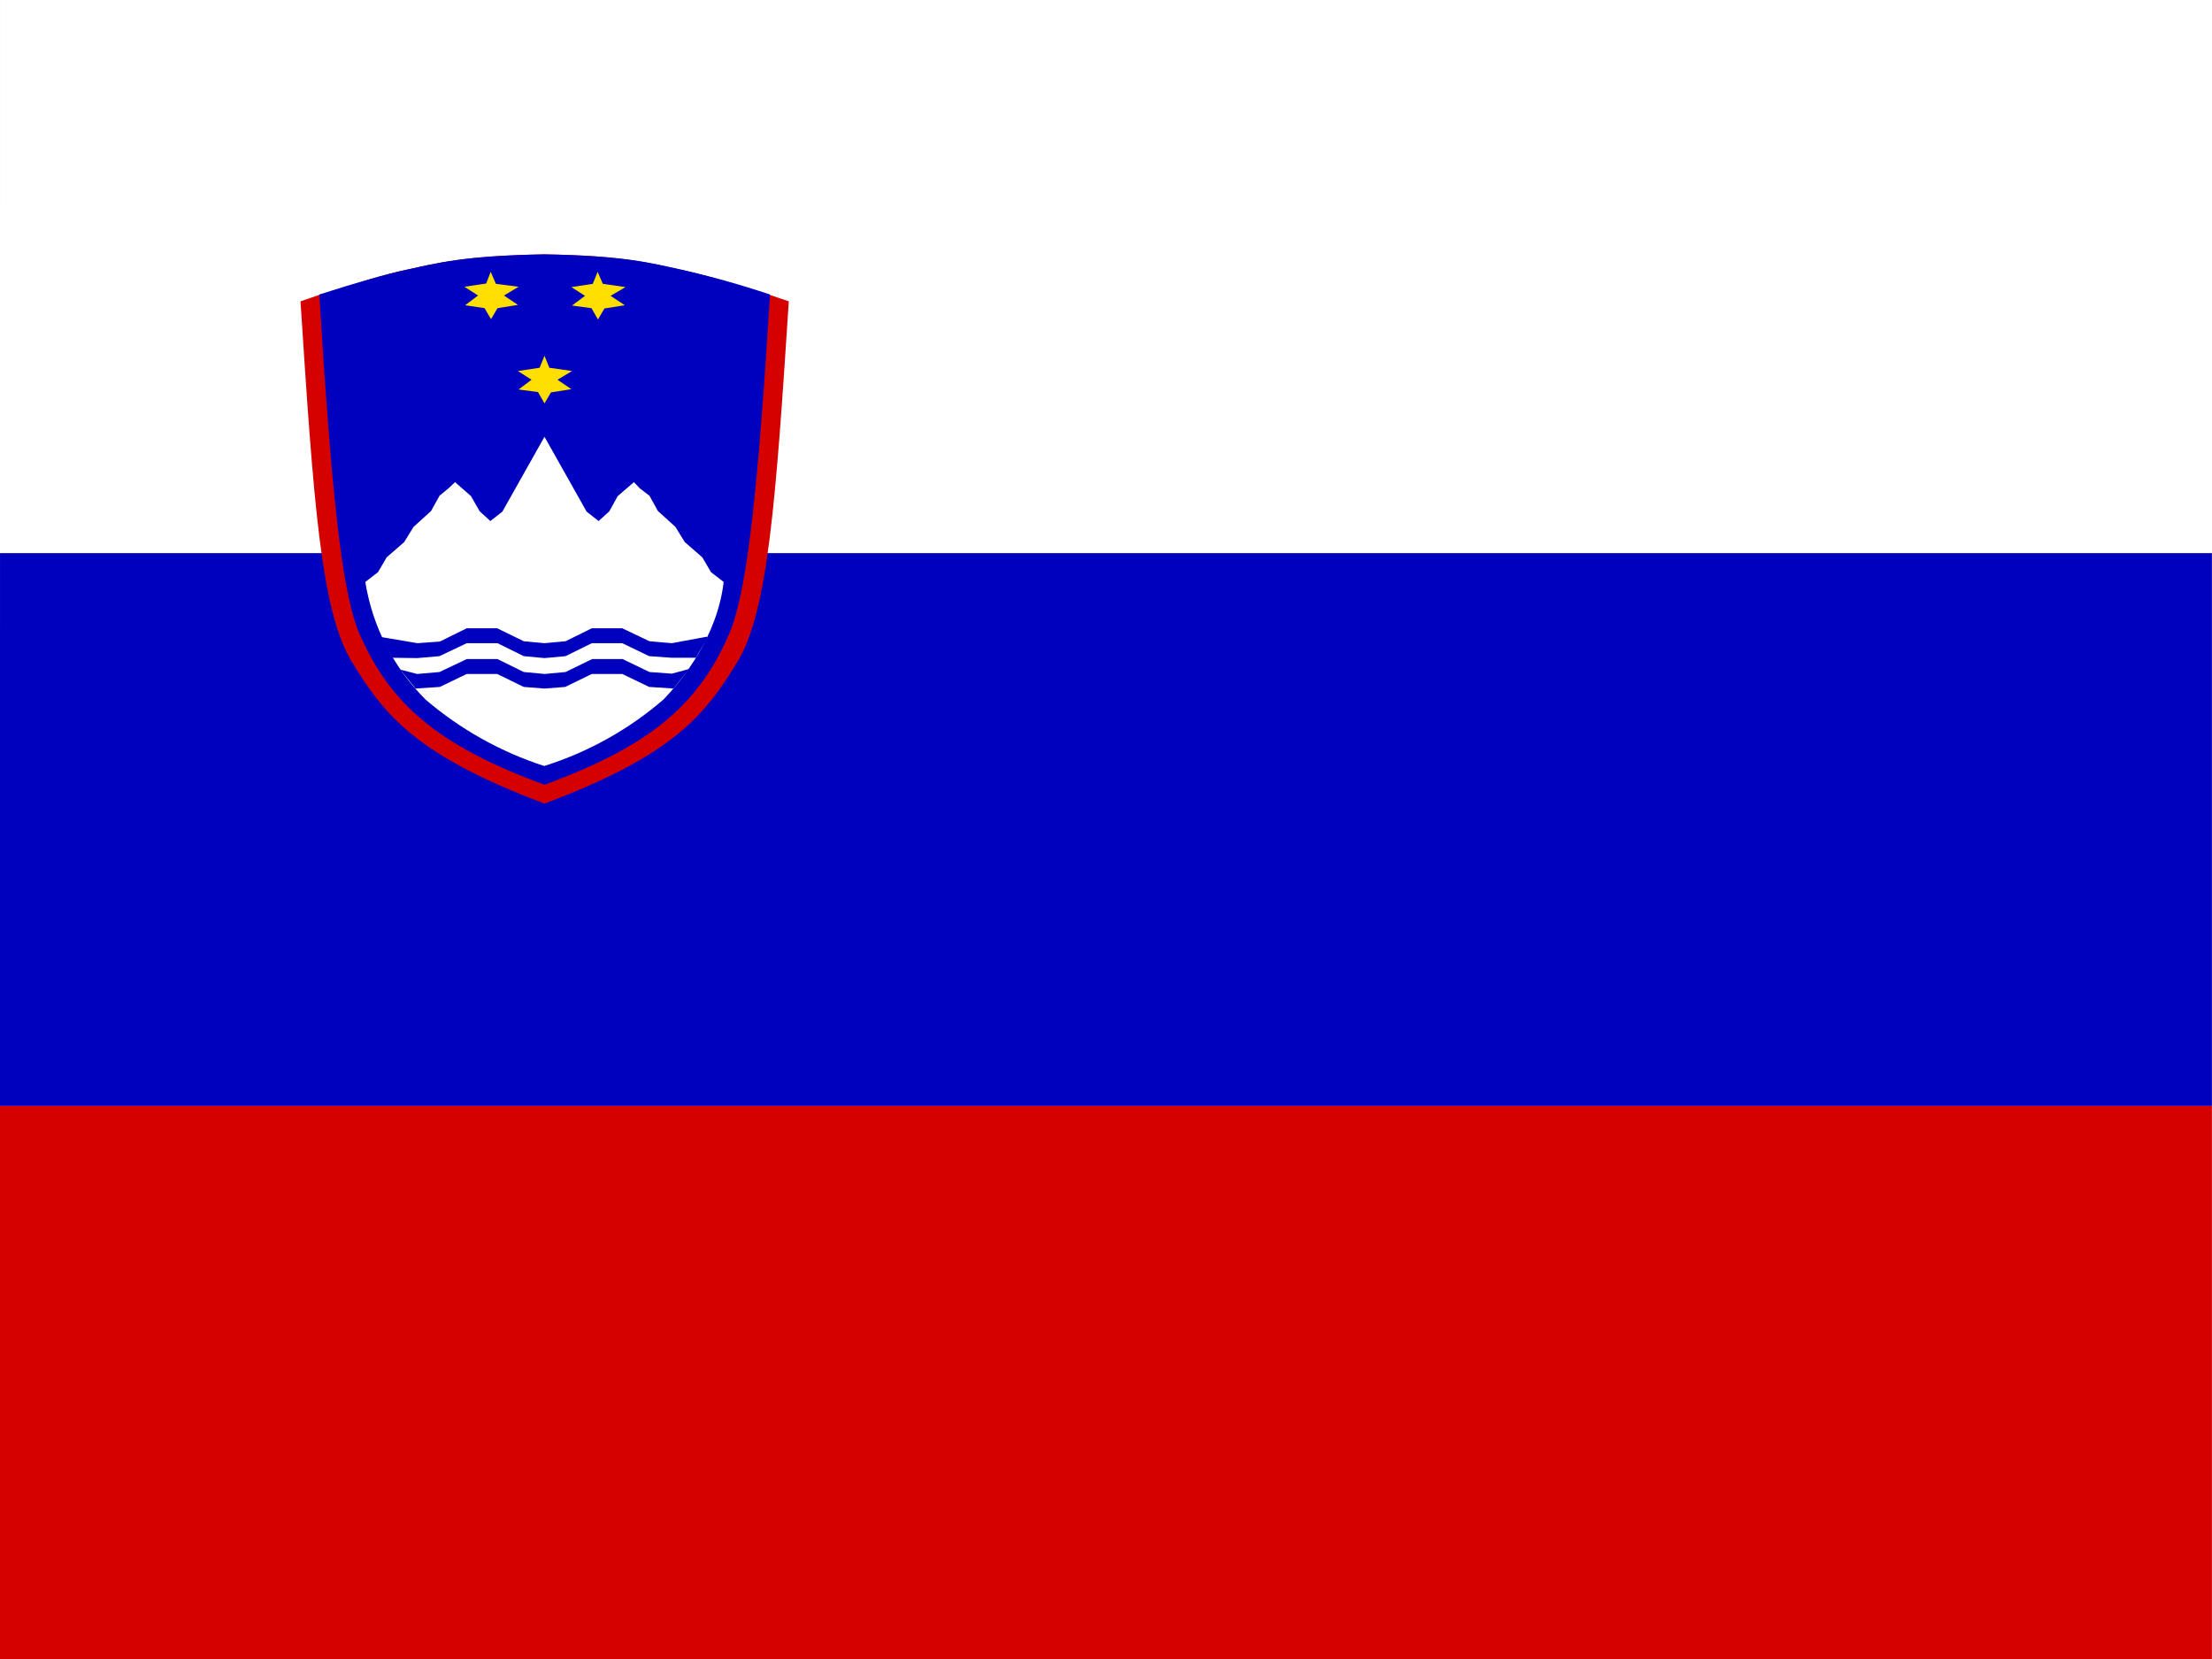
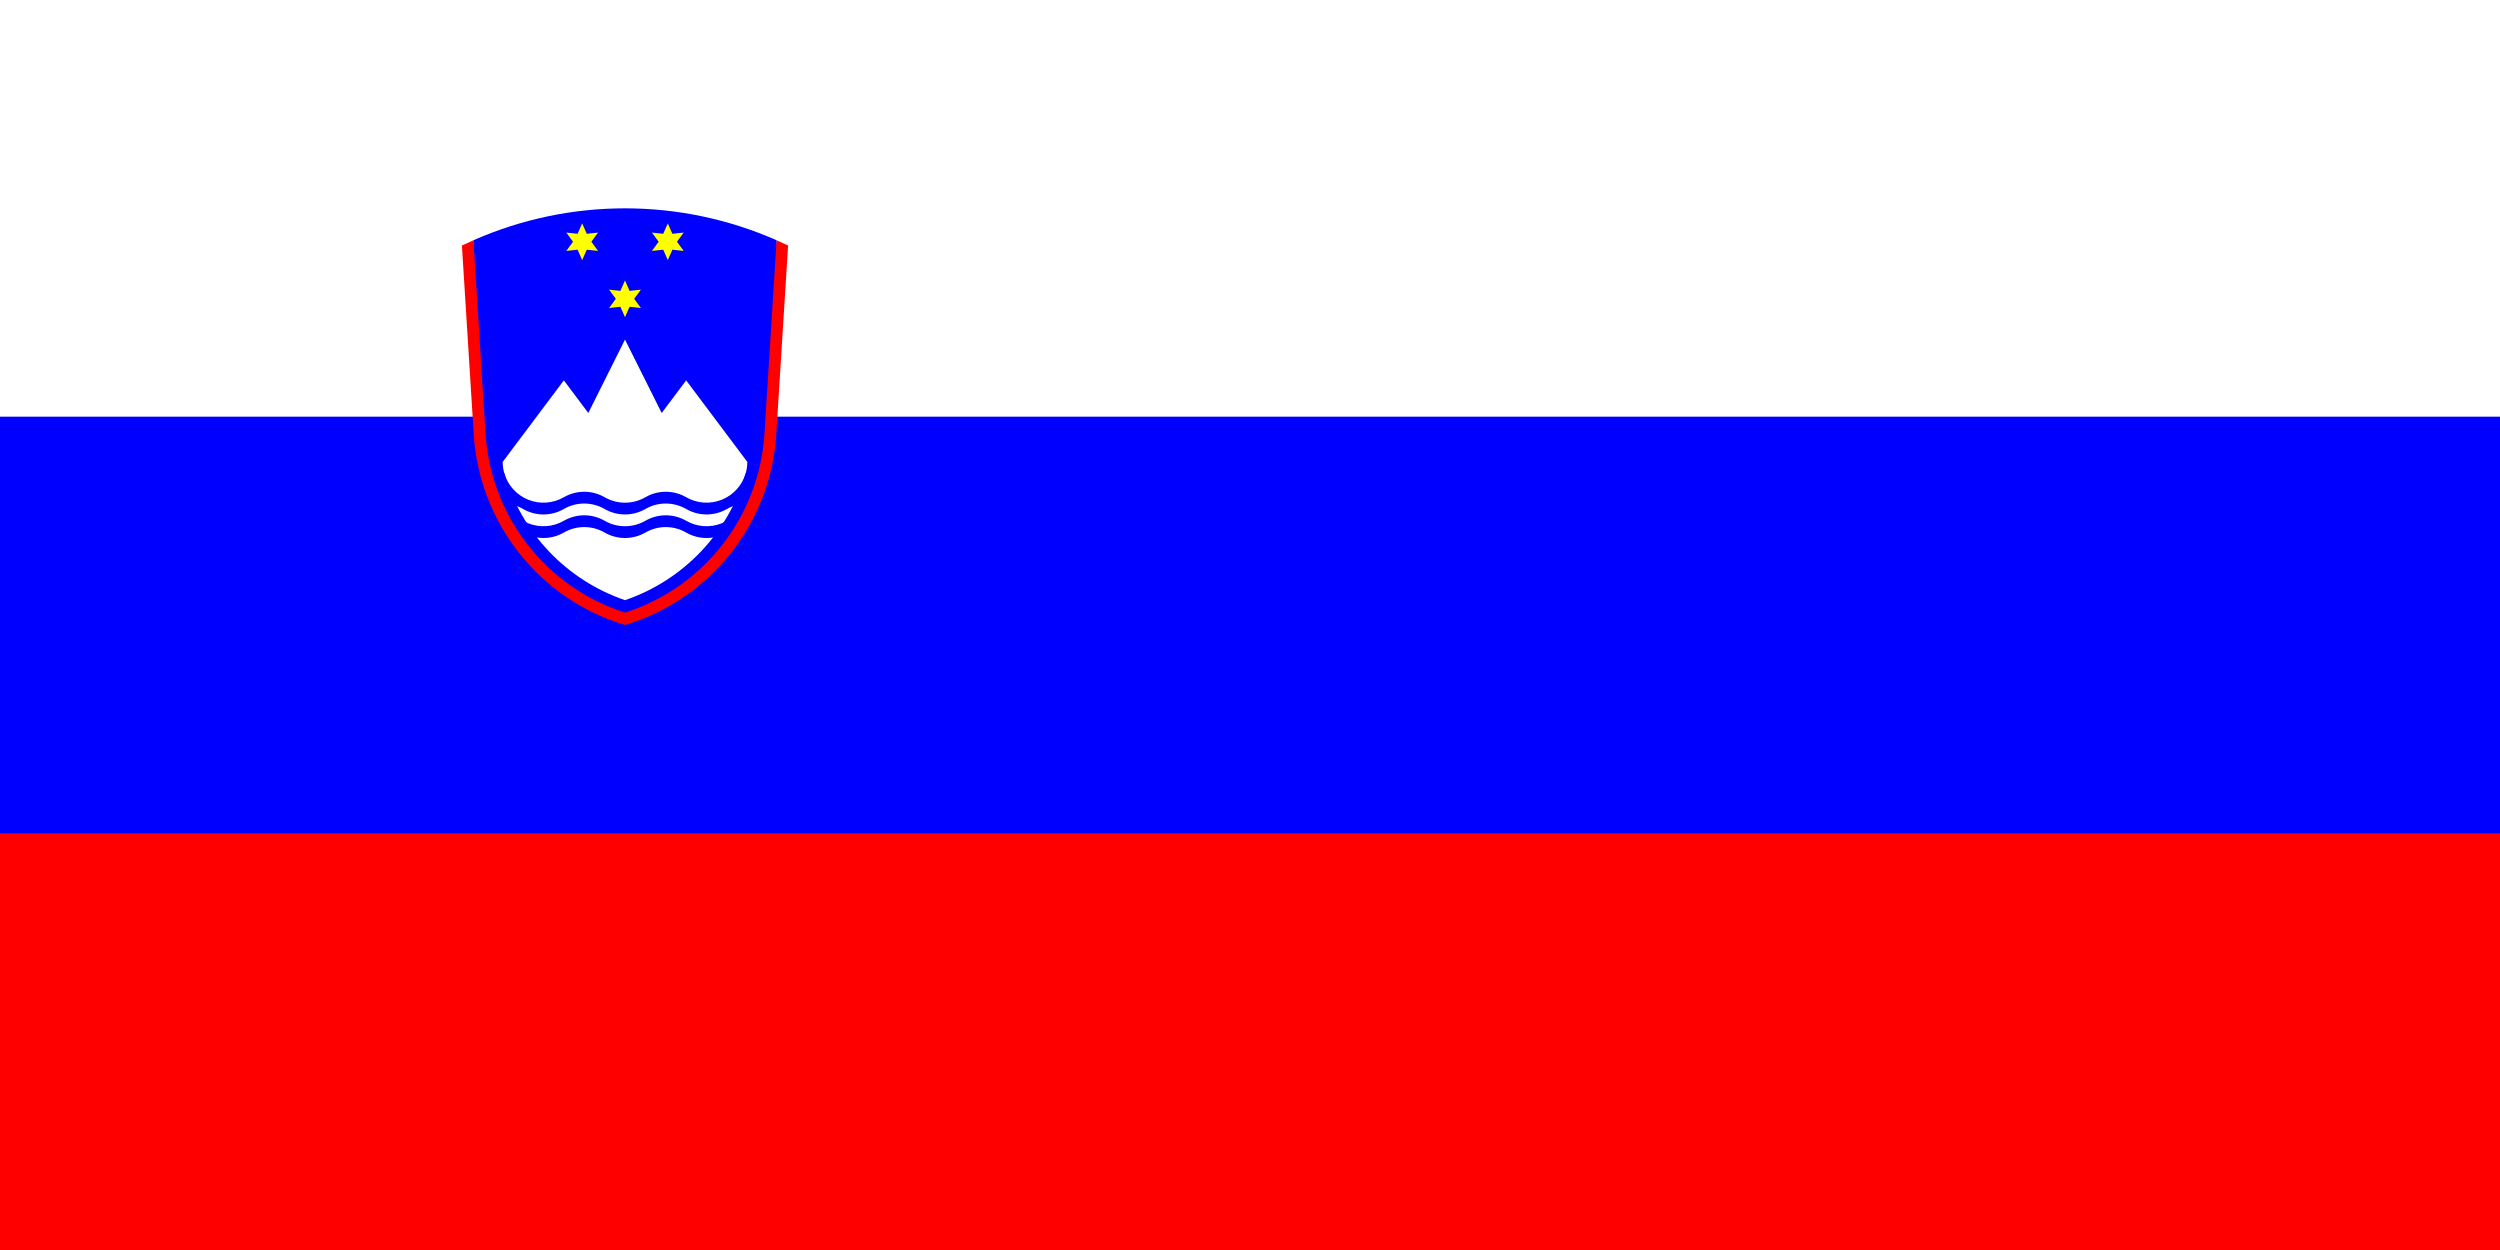
- <svg xmlns="http://www.w3.org/2000/svg" id="flag-icons-si" viewBox="0 0 640 480">
-   <defs>
-     <clipPath id="si-a">
-       <path fill-opacity=".7" d="M-15 0h682.6v512H-15.1z" />
-     </clipPath>
-   </defs>
-   <g fill-rule="evenodd" stroke-width="1pt" clip-path="url(#si-a)" transform="translate(14.1)scale(.9375)">
-     <path fill="#fff" d="M-62 0H962v512H-62z" />
-     <path fill="#d50000" d="M-62 341.3H962V512H-62z" />
-     <path fill="#0000bf" d="M-62 170.7H962v170.6H-62z" />
-     <path fill="#d50000" d="M228.4 93c-4 61.6-6.4 95.4-15.7 111-10.2 16.8-20 29.1-59.7 44-39.6-14.9-49.4-27.2-59.6-44-9.4-15.6-11.7-49.4-15.7-111l5.8-2c11.8-3.6 20.6-6.5 27.1-7.8 9.3-2 17.3-4.2 42.3-4.7 25 .4 33 2.8 42.3 4.8q9.7 2.1 27.3 7.7z" />
-     <path fill="#0000bf" d="M222.6 91c-3.8 61.5-7 89.7-12 103.2-9.6 23.2-24.8 35.9-57.6 48-32.8-12.1-48-24.8-57.7-48-5-13.6-8-41.7-11.8-103.3q17.4-5.6 27.1-7.7c9.3-2 17.3-4.3 42.3-4.7 25 .4 33 2.7 42.3 4.7a284 284 0 0 1 27.4 7.7z" />
-     <path fill="#ffdf00" d="m153 109.8 1.5 3.7 7 1-4.5 2.7 4.3 2.9-6.3 1-2 3.4-2-3.5-6-.8 4-3-4.2-2.7 6.7-1z" />
-     <path fill="#fff" d="m208.3 179.6-3.9-3-2.7-4.6-5.4-4.7-2.9-4.7-5.4-4.9-2.6-4.7-3-2.3-1.8-1.9-5 4.3-2.6 4.7-3.3 3-3.7-2.9-2.7-4.8-10.3-18.3-10.3 18.3-2.7 4.8-3.7 2.9-3.3-3-2.7-4.7-4.9-4.3-1.9 1.8-2.9 2.4-2.6 4.7-5.4 4.9-2.9 4.7-5.4 4.7-2.7 4.6-3.9 3a66 66 0 0 0 18.6 36.3 107 107 0 0 0 36.6 20.5 104 104 0 0 0 36.8-20.5c5.8-6 16.6-19.3 18.6-36.3" />
-     <path fill="#ffdf00" d="m169.4 83.9 1.6 3.7 7 1-4.6 2.7 4.4 2.9-6.3 1-2 3.4-2-3.5-6-.8 4-3-4.2-2.7 6.6-1zm-33 0 1.6 3.7 7 .9-4.5 2.7 4.3 2.9-6.3 1-2 3.4-2-3.4-6-.9 4-3-4.2-2.7 6.7-1z" />
-     <path fill="#0000bf" d="M199.7 203h-7.4l-7-.5-8.3-4h-9.4l-8.1 4-6.5.6-6.4-.6-8.1-4H129l-8.4 4-6.9.6-7.6-.1-3.6-6.2.1-.2 11.2 1.9 6.9-.5 8.3-4.1h9.4l8.2 4 6.4.6 6.5-.6 8.1-4h9.4l8.4 4 6.9.6 10.8-2 .2.4zm-86.4 9.5 7.4-.5 8.3-4h9.4l8.2 4 6.4.5 6.4-.5 8.2-4h9.4l8.3 4 7.5.5 4.8-6h-.1l-5.2 1.4-6.9-.5-8.3-4h-9.4l-8.2 4-6.4.6-6.5-.6-8.1-4H129l-8.4 4-6.9.6-5-1.3v.2l4.5 5.6z" />
+ <svg xmlns="http://www.w3.org/2000/svg" xmlns:xlink="http://www.w3.org/1999/xlink" width="1200" height="600" viewBox="0 0 240 120" fill="#00f">
+   <path d="M0 0h240v120H0Z" fill="red" />
+   <path d="M0 0h240v80H0Z" />
+   <path d="M0 0h240v40H0Z" fill="#fff" />
+   <g transform="matrix(.3914069 0 0 .3914069 60 60)">
+     <path d="M-37.175-94.368a92.195 92.195 0 0 1 74.351 0Q43-12 0-1q-43-11-37.175-93.368Z" />
+     <path id="a" d="m0-84.5 1.125 2.551L3.897-82.25 2.25-80l1.647 2.25L1.125-78.051 0-75.5l-1.125-2.551-2.772.301L-2.25-80l-1.647-2.25 2.772.301" fill="#ff0" />
+     <use xlink:href="#a" x="-10.5" y="-14" />
+     <use xlink:href="#a" x="10.5" y="-14" />
+     <path d="m0-70 9 18 6-8 15 20a10 10 0 0 1-.385 2.747A46.401 46.401 0 0 1 0-6.091a46.401 46.401 0 0 1-29.615-31.162A10 10 0 0 1-30-40l15-20 6 8z" fill="#fff" />
+     <path id="b" d="M-29.615-37.253A10 10 0 0 0-15-31.34a10 10 0 0 1 10 0 10 10 0 0 0 10 0 10 10 0 0 1 10 0 10 10 0 0 0 14.615-5.913L30-37.113v7.321a10 10 0 0 0-5 1.34 10 10 0 0 1-10 0 10 10 0 0 0-10 0 10 10 0 0 1-10 0 10 10 0 0 0-10 0 10 10 0 0 1-10 0 10 10 0 0 0-5-1.34v-7.321" />
+     <use xlink:href="#b" y="5.774" />
+     <path d="M-40-93.066a92.195 92.195 0 0 1 2.825-1.302l2.971 47.449A49.301 49.301 0 0 0 0-3.036a49.301 49.301 0 0 0 34.205-43.883l2.971-47.449A92.195 92.195 0 0 1 40-93.066L37.1-46.738A52.202 52.202 0 0 1 0 0a52.202 52.202 0 0 1-37.1-46.738Z" fill="red" />
  </g>
</svg>
